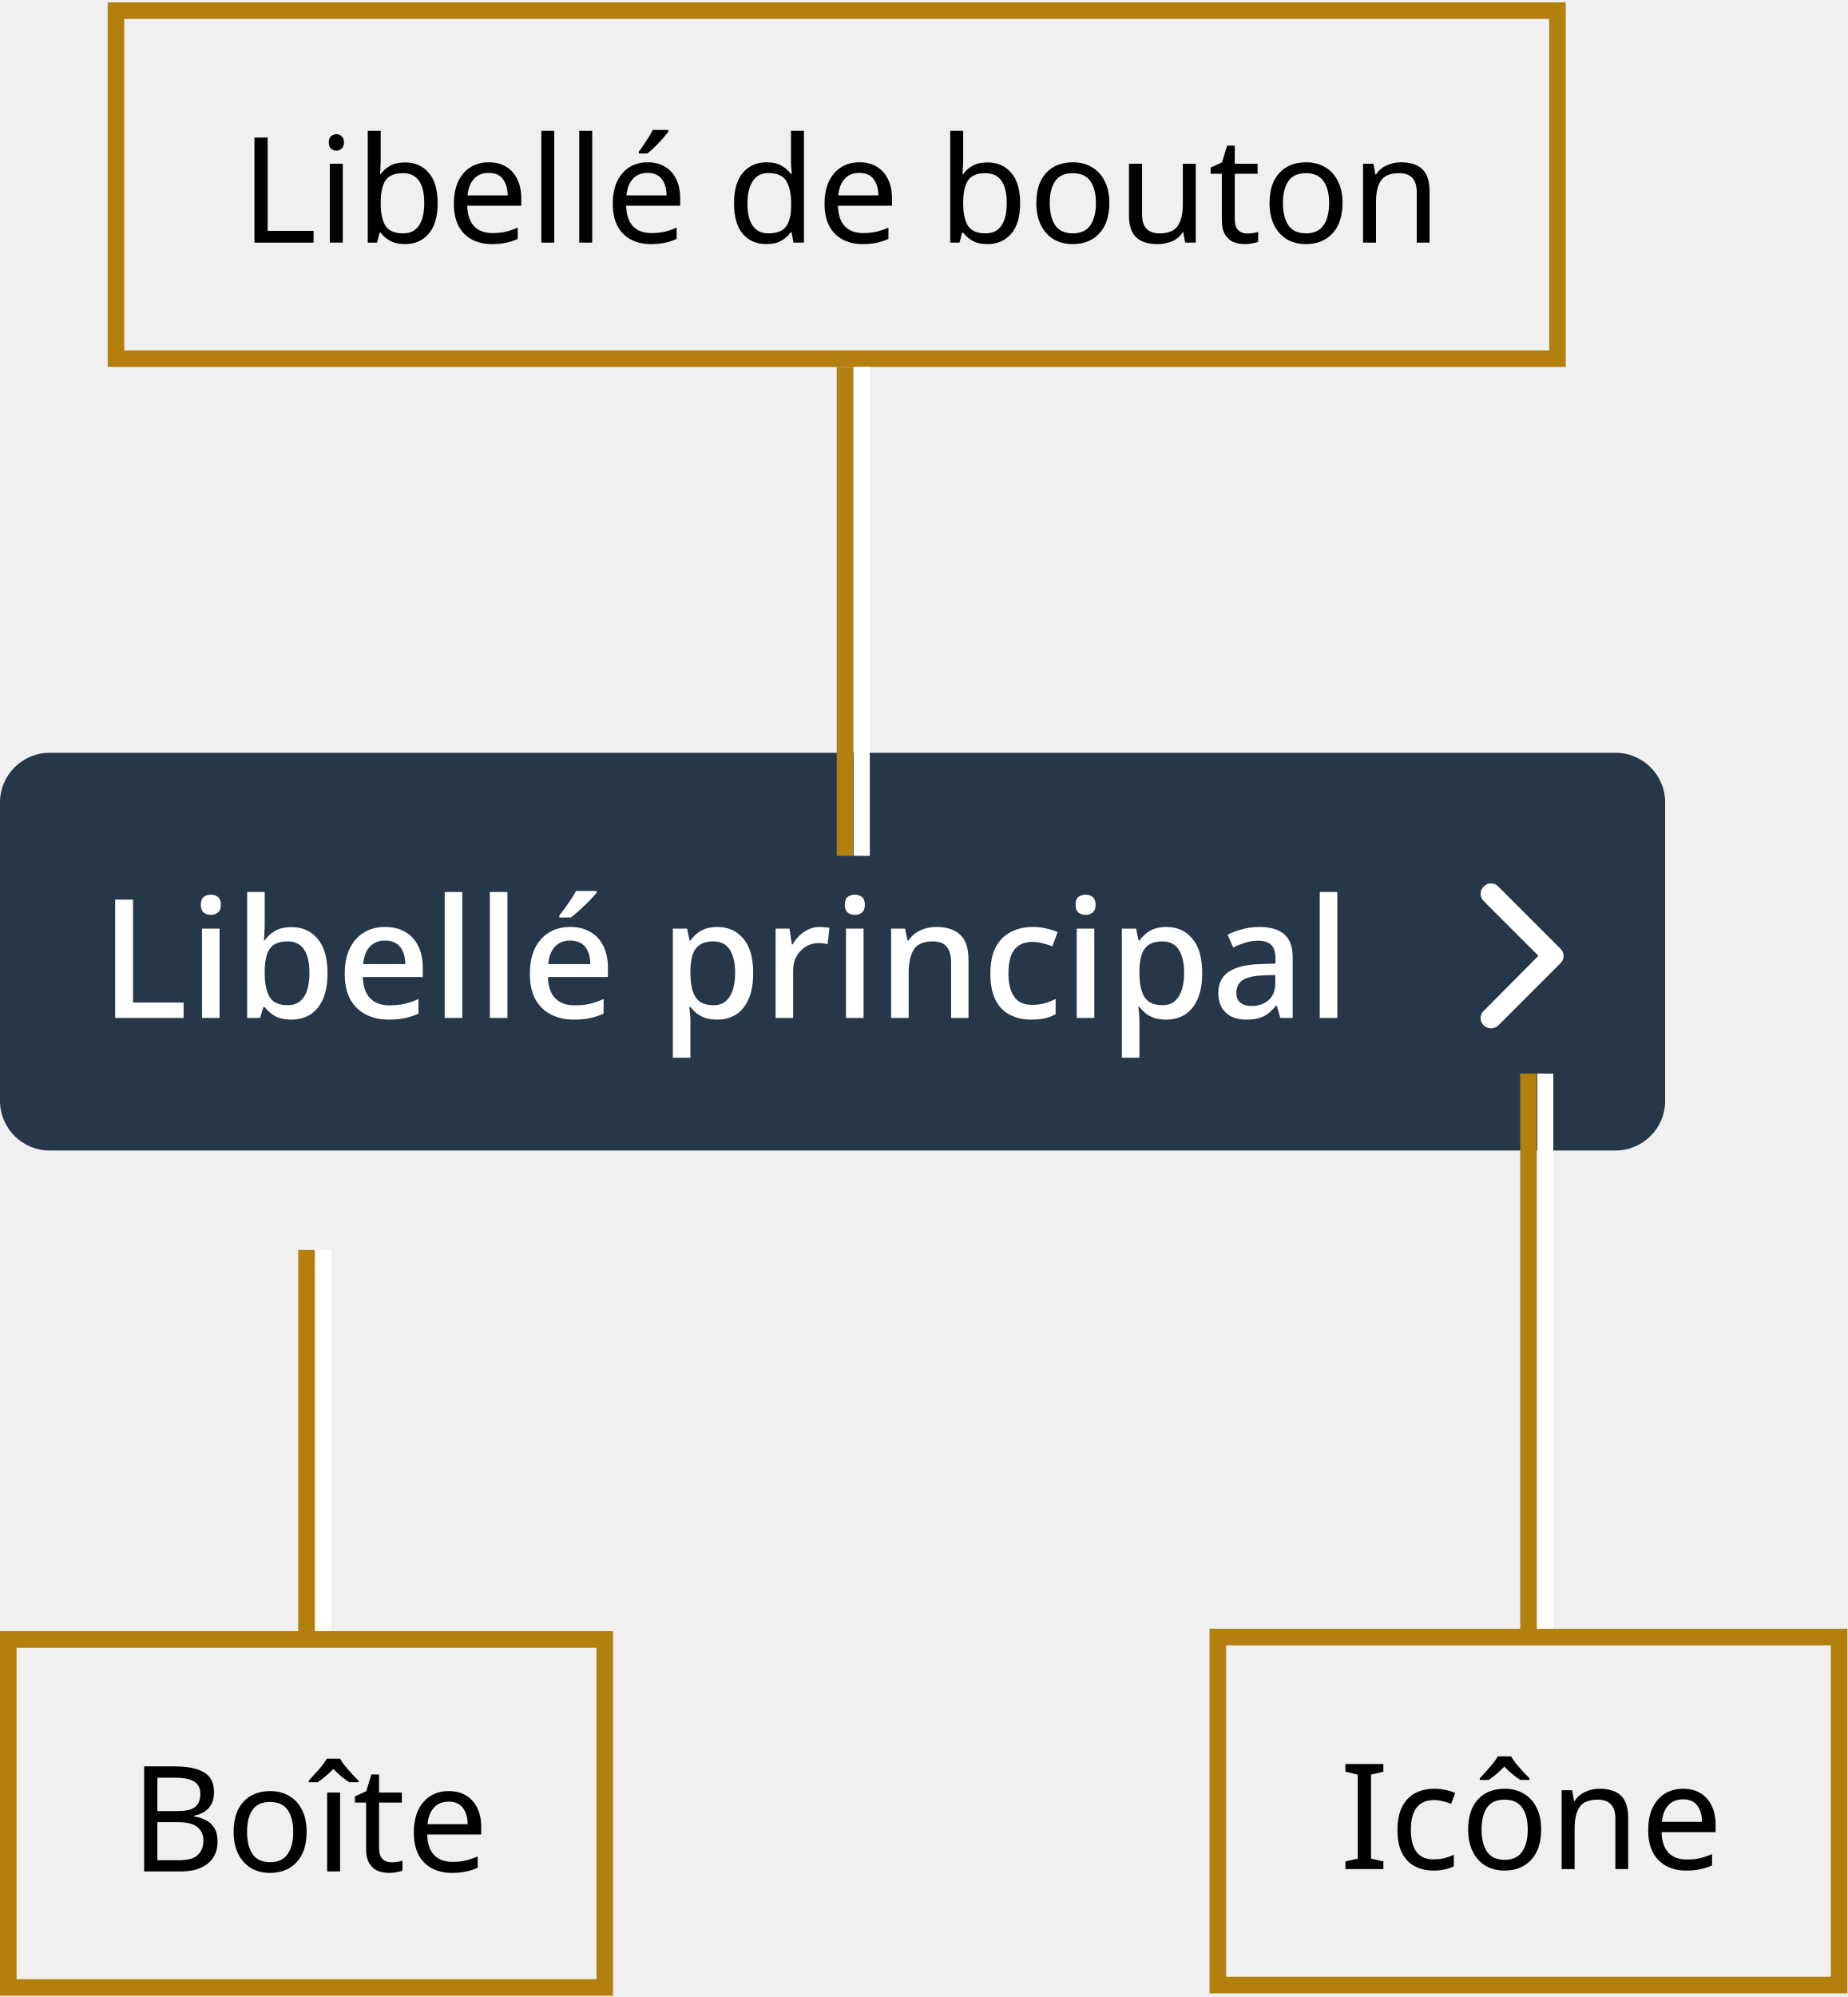
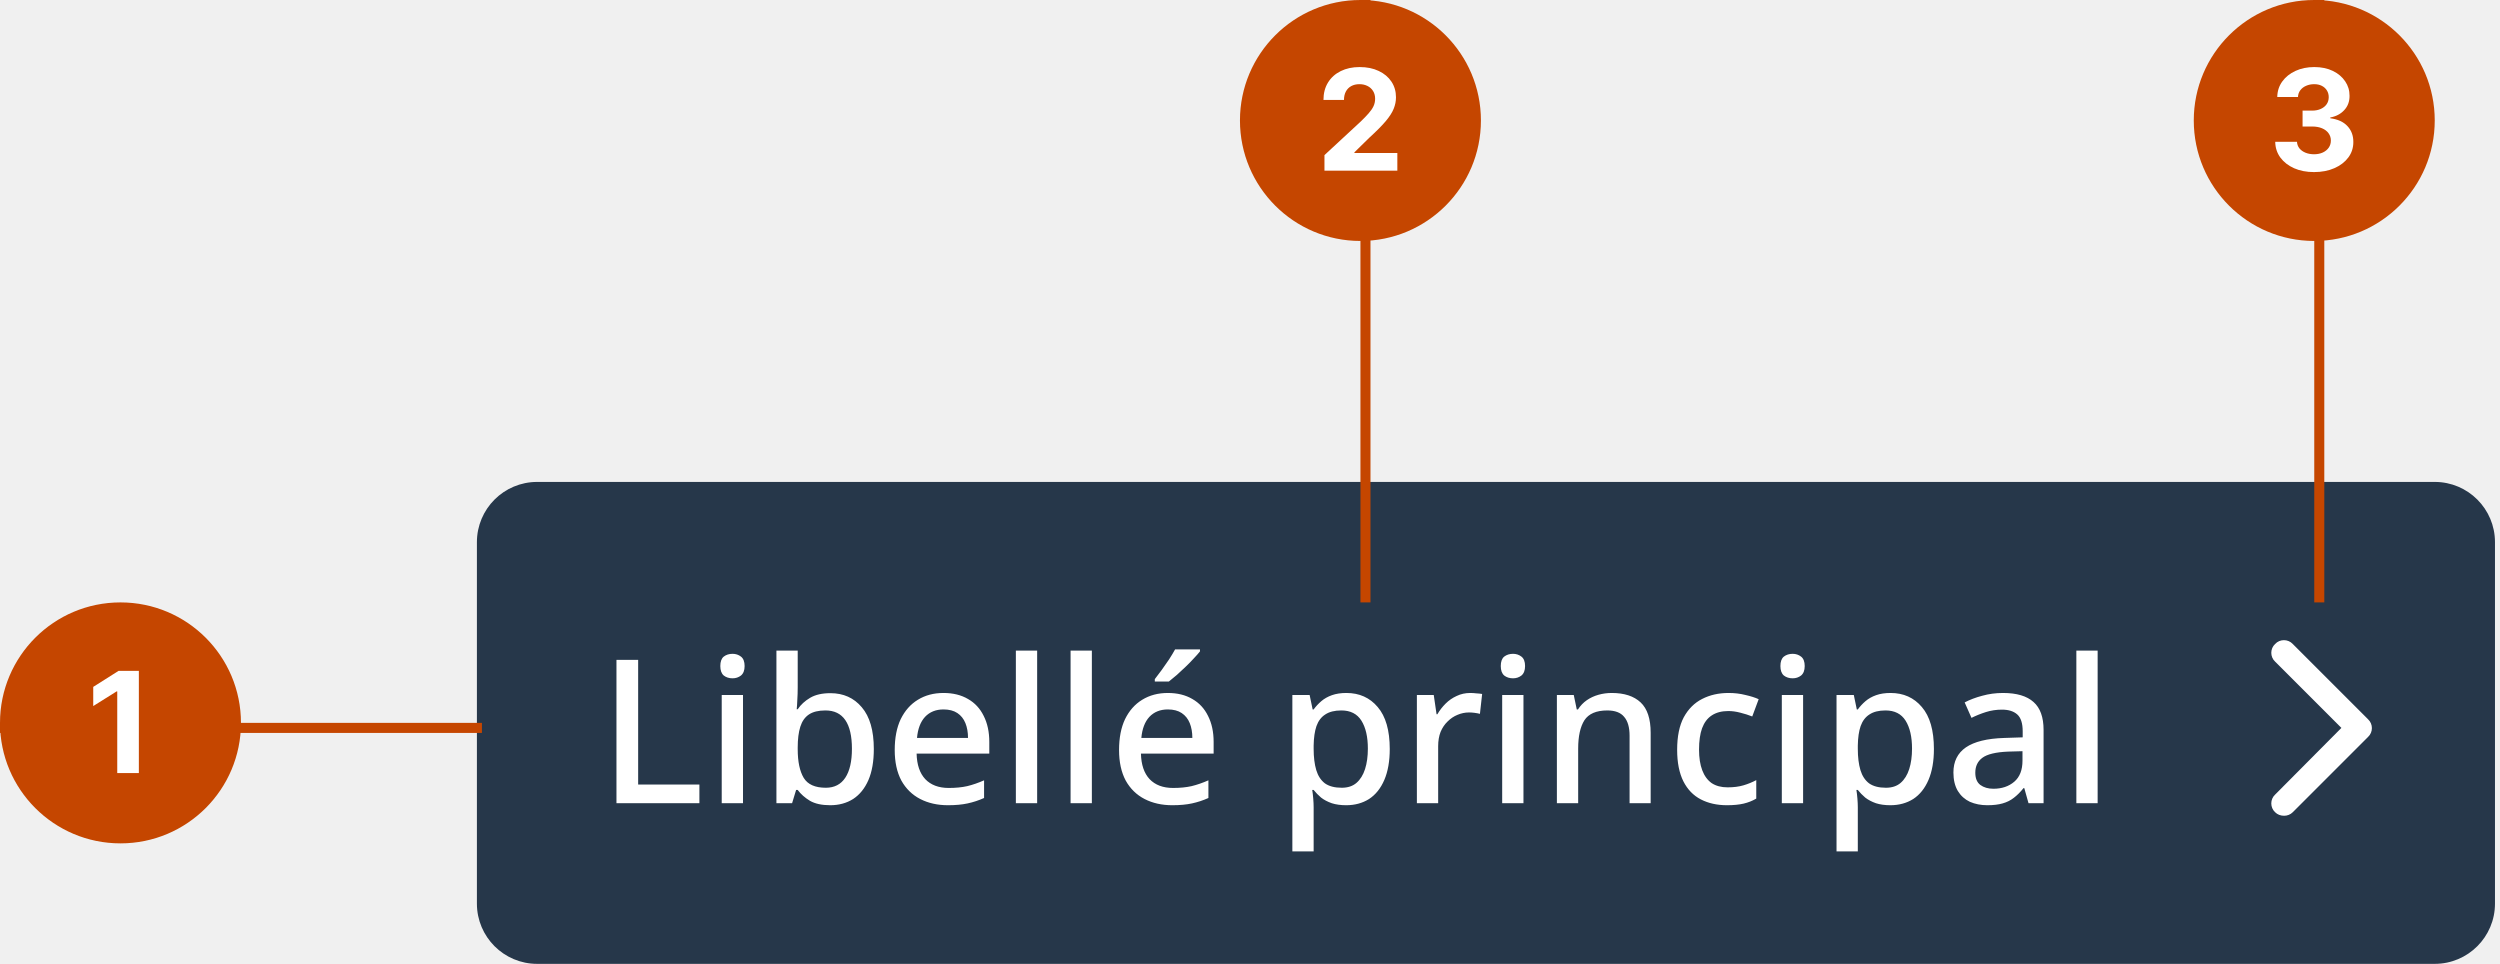
- <svg xmlns="http://www.w3.org/2000/svg" width="223" height="241" viewBox="0 0 223 241" fill="none">
-   <rect y="90.847" width="201" height="48" rx="6" fill="#26374A" />
-   <path d="M13.9 122.847V108.567H16.06V120.987H22.16V122.847H13.9ZM26.503 112.067V122.847H24.383V112.067H26.503ZM25.463 107.967C25.783 107.967 26.063 108.06 26.303 108.247C26.543 108.433 26.663 108.747 26.663 109.187C26.663 109.613 26.543 109.927 26.303 110.127C26.063 110.313 25.783 110.407 25.463 110.407C25.116 110.407 24.823 110.313 24.583 110.127C24.356 109.927 24.243 109.613 24.243 109.187C24.243 108.747 24.356 108.433 24.583 108.247C24.823 108.06 25.116 107.967 25.463 107.967ZM31.952 111.307C31.952 111.747 31.939 112.167 31.912 112.567C31.898 112.953 31.878 113.26 31.852 113.487H31.952C32.258 113.033 32.672 112.653 33.192 112.347C33.712 112.04 34.385 111.887 35.212 111.887C36.505 111.887 37.545 112.353 38.332 113.287C39.132 114.22 39.532 115.607 39.532 117.447C39.532 118.687 39.352 119.72 38.992 120.547C38.632 121.373 38.125 122 37.472 122.427C36.819 122.84 36.059 123.047 35.192 123.047C34.352 123.047 33.678 122.9 33.172 122.607C32.665 122.3 32.258 121.94 31.952 121.527H31.792L31.392 122.847H29.832V107.647H31.952V111.307ZM34.712 113.607C34.019 113.607 33.472 113.74 33.072 114.007C32.672 114.273 32.385 114.68 32.212 115.227C32.038 115.773 31.952 116.467 31.952 117.307V117.467C31.952 118.707 32.152 119.66 32.552 120.327C32.952 120.98 33.685 121.307 34.752 121.307C35.605 121.307 36.252 120.973 36.692 120.307C37.132 119.64 37.352 118.68 37.352 117.427C37.352 116.16 37.132 115.207 36.692 114.567C36.252 113.927 35.592 113.607 34.712 113.607ZM46.474 111.867C47.421 111.867 48.234 112.067 48.914 112.467C49.594 112.853 50.114 113.413 50.474 114.147C50.848 114.88 51.034 115.747 51.034 116.747V117.907H43.794C43.821 119.013 44.108 119.86 44.654 120.447C45.214 121.033 45.994 121.327 46.994 121.327C47.688 121.327 48.301 121.267 48.834 121.147C49.381 121.013 49.941 120.82 50.514 120.567V122.327C49.981 122.567 49.434 122.747 48.874 122.867C48.328 122.987 47.674 123.047 46.914 123.047C45.874 123.047 44.954 122.84 44.154 122.427C43.354 122.013 42.728 121.4 42.274 120.587C41.834 119.76 41.614 118.747 41.614 117.547C41.614 116.333 41.814 115.307 42.214 114.467C42.628 113.627 43.194 112.987 43.914 112.547C44.648 112.093 45.501 111.867 46.474 111.867ZM46.474 113.507C45.714 113.507 45.101 113.753 44.634 114.247C44.181 114.74 43.914 115.44 43.834 116.347H48.914C48.914 115.787 48.828 115.293 48.654 114.867C48.481 114.44 48.214 114.107 47.854 113.867C47.494 113.627 47.034 113.507 46.474 113.507ZM55.8 122.847H53.679V107.647H55.8V122.847ZM61.249 122.847H59.129V107.647H61.249V122.847ZM68.818 111.867C69.765 111.867 70.578 112.067 71.258 112.467C71.938 112.853 72.458 113.413 72.818 114.147C73.191 114.88 73.378 115.747 73.378 116.747V117.907H66.138C66.165 119.013 66.451 119.86 66.998 120.447C67.558 121.033 68.338 121.327 69.338 121.327C70.031 121.327 70.645 121.267 71.178 121.147C71.725 121.013 72.285 120.82 72.858 120.567V122.327C72.325 122.567 71.778 122.747 71.218 122.867C70.671 122.987 70.018 123.047 69.258 123.047C68.218 123.047 67.298 122.84 66.498 122.427C65.698 122.013 65.071 121.4 64.618 120.587C64.178 119.76 63.958 118.747 63.958 117.547C63.958 116.333 64.158 115.307 64.558 114.467C64.971 113.627 65.538 112.987 66.258 112.547C66.991 112.093 67.845 111.867 68.818 111.867ZM68.818 113.507C68.058 113.507 67.445 113.753 66.978 114.247C66.525 114.74 66.258 115.44 66.178 116.347H71.258C71.258 115.787 71.171 115.293 70.998 114.867C70.825 114.44 70.558 114.107 70.198 113.867C69.838 113.627 69.378 113.507 68.818 113.507ZM72.018 107.727C71.871 107.913 71.671 108.14 71.418 108.407C71.178 108.673 70.905 108.953 70.598 109.247C70.305 109.527 70.011 109.8 69.718 110.067C69.425 110.32 69.158 110.54 68.918 110.727H67.518V110.487C67.718 110.233 67.945 109.933 68.198 109.587C68.451 109.24 68.698 108.887 68.938 108.527C69.178 108.153 69.378 107.82 69.538 107.527H72.018V107.727ZM86.599 111.867C87.892 111.867 88.932 112.333 89.719 113.267C90.519 114.2 90.919 115.593 90.919 117.447C90.919 118.66 90.739 119.687 90.379 120.527C90.019 121.367 89.512 122 88.859 122.427C88.205 122.84 87.445 123.047 86.579 123.047C86.032 123.047 85.552 122.98 85.139 122.847C84.725 122.7 84.372 122.513 84.079 122.287C83.799 122.047 83.552 121.793 83.339 121.527H83.199C83.239 121.767 83.272 122.053 83.299 122.387C83.325 122.707 83.339 122.993 83.339 123.247V127.647H81.219V112.067H82.939L83.239 113.507H83.339C83.552 113.213 83.805 112.94 84.099 112.687C84.392 112.433 84.745 112.233 85.159 112.087C85.572 111.94 86.052 111.867 86.599 111.867ZM86.099 113.607C85.432 113.607 84.899 113.74 84.499 114.007C84.099 114.26 83.805 114.647 83.619 115.167C83.445 115.673 83.352 116.32 83.339 117.107V117.427C83.339 118.253 83.425 118.96 83.599 119.547C83.772 120.12 84.059 120.56 84.459 120.867C84.872 121.16 85.432 121.307 86.139 121.307C86.739 121.307 87.225 121.147 87.599 120.827C87.985 120.493 88.272 120.033 88.459 119.447C88.645 118.86 88.739 118.18 88.739 117.407C88.739 116.233 88.525 115.307 88.099 114.627C87.672 113.947 87.005 113.607 86.099 113.607ZM98.941 111.867C99.128 111.867 99.334 111.88 99.561 111.907C99.788 111.92 99.974 111.94 100.121 111.967L99.901 113.947C99.754 113.907 99.581 113.873 99.381 113.847C99.181 113.82 98.994 113.807 98.821 113.807C98.421 113.807 98.034 113.887 97.661 114.047C97.301 114.193 96.974 114.413 96.681 114.707C96.388 114.987 96.154 115.333 95.981 115.747C95.821 116.16 95.741 116.633 95.741 117.167V122.847H93.621V112.067H95.301L95.581 113.987H95.661C95.888 113.6 96.161 113.247 96.481 112.927C96.801 112.607 97.168 112.353 97.581 112.167C97.994 111.967 98.448 111.867 98.941 111.867ZM104.237 112.067V122.847H102.117V112.067H104.237ZM103.197 107.967C103.517 107.967 103.797 108.06 104.037 108.247C104.277 108.433 104.397 108.747 104.397 109.187C104.397 109.613 104.277 109.927 104.037 110.127C103.797 110.313 103.517 110.407 103.197 110.407C102.85 110.407 102.557 110.313 102.317 110.127C102.09 109.927 101.977 109.613 101.977 109.187C101.977 108.747 102.09 108.433 102.317 108.247C102.557 108.06 102.85 107.967 103.197 107.967ZM113.026 111.867C114.28 111.867 115.24 112.18 115.906 112.807C116.573 113.433 116.906 114.44 116.906 115.827V122.847H114.806V116.127C114.806 115.287 114.626 114.66 114.266 114.247C113.92 113.82 113.36 113.607 112.586 113.607C111.493 113.607 110.733 113.933 110.306 114.587C109.893 115.24 109.686 116.18 109.686 117.407V122.847H107.566V112.067H109.246L109.546 113.507H109.666C109.906 113.133 110.2 112.827 110.546 112.587C110.893 112.347 111.28 112.167 111.706 112.047C112.133 111.927 112.573 111.867 113.026 111.867ZM124.504 123.047C123.517 123.047 122.651 122.853 121.904 122.467C121.157 122.08 120.577 121.48 120.164 120.667C119.751 119.84 119.544 118.793 119.544 117.527C119.544 116.193 119.764 115.113 120.204 114.287C120.657 113.46 121.264 112.853 122.024 112.467C122.797 112.067 123.677 111.867 124.664 111.867C125.264 111.867 125.824 111.933 126.344 112.067C126.877 112.187 127.317 112.327 127.664 112.487L127.024 114.207C126.651 114.06 126.251 113.933 125.824 113.827C125.411 113.72 125.017 113.667 124.644 113.667C123.977 113.667 123.424 113.813 122.984 114.107C122.557 114.387 122.237 114.813 122.024 115.387C121.824 115.947 121.724 116.653 121.724 117.507C121.724 118.32 121.831 119.007 122.044 119.567C122.257 120.127 122.571 120.553 122.984 120.847C123.411 121.127 123.937 121.267 124.564 121.267C125.164 121.267 125.691 121.2 126.144 121.067C126.597 120.933 127.024 120.76 127.424 120.547V122.387C127.037 122.613 126.617 122.78 126.164 122.887C125.711 122.993 125.157 123.047 124.504 123.047ZM132.089 112.067V122.847H129.969V112.067H132.089ZM131.049 107.967C131.369 107.967 131.649 108.06 131.889 108.247C132.129 108.433 132.249 108.747 132.249 109.187C132.249 109.613 132.129 109.927 131.889 110.127C131.649 110.313 131.369 110.407 131.049 110.407C130.702 110.407 130.409 110.313 130.169 110.127C129.942 109.927 129.829 109.613 129.829 109.187C129.829 108.747 129.942 108.433 130.169 108.247C130.409 108.06 130.702 107.967 131.049 107.967ZM140.798 111.867C142.091 111.867 143.131 112.333 143.918 113.267C144.718 114.2 145.118 115.593 145.118 117.447C145.118 118.66 144.938 119.687 144.578 120.527C144.218 121.367 143.711 122 143.058 122.427C142.404 122.84 141.644 123.047 140.778 123.047C140.231 123.047 139.751 122.98 139.338 122.847C138.924 122.7 138.571 122.513 138.278 122.287C137.998 122.047 137.751 121.793 137.538 121.527H137.398C137.438 121.767 137.471 122.053 137.498 122.387C137.524 122.707 137.538 122.993 137.538 123.247V127.647H135.418V112.067H137.138L137.438 113.507H137.538C137.751 113.213 138.004 112.94 138.298 112.687C138.591 112.433 138.944 112.233 139.358 112.087C139.771 111.94 140.251 111.867 140.798 111.867ZM140.298 113.607C139.631 113.607 139.098 113.74 138.698 114.007C138.298 114.26 138.004 114.647 137.818 115.167C137.644 115.673 137.551 116.32 137.538 117.107V117.427C137.538 118.253 137.624 118.96 137.798 119.547C137.971 120.12 138.258 120.56 138.658 120.867C139.071 121.16 139.631 121.307 140.338 121.307C140.938 121.307 141.424 121.147 141.798 120.827C142.184 120.493 142.471 120.033 142.658 119.447C142.844 118.86 142.938 118.18 142.938 117.407C142.938 116.233 142.724 115.307 142.298 114.627C141.871 113.947 141.204 113.607 140.298 113.607ZM152 111.867C153.36 111.867 154.373 112.167 155.04 112.767C155.707 113.353 156.04 114.28 156.04 115.547V122.847H154.54L154.12 121.347H154.04C153.733 121.733 153.413 122.053 153.08 122.307C152.76 122.56 152.387 122.747 151.96 122.867C151.547 122.987 151.04 123.047 150.44 123.047C149.8 123.047 149.22 122.933 148.7 122.707C148.193 122.467 147.793 122.107 147.5 121.627C147.207 121.133 147.06 120.52 147.06 119.787C147.06 118.693 147.473 117.86 148.3 117.287C149.14 116.713 150.413 116.4 152.12 116.347L153.96 116.287V115.687C153.96 114.887 153.78 114.327 153.42 114.007C153.06 113.687 152.553 113.527 151.9 113.527C151.34 113.527 150.807 113.607 150.3 113.767C149.793 113.927 149.313 114.12 148.86 114.347L148.18 112.807C148.687 112.54 149.267 112.32 149.92 112.147C150.587 111.96 151.28 111.867 152 111.867ZM152.5 117.707C151.273 117.76 150.42 117.967 149.94 118.327C149.473 118.673 149.24 119.167 149.24 119.807C149.24 120.367 149.407 120.773 149.74 121.027C150.087 121.28 150.52 121.407 151.04 121.407C151.88 121.407 152.573 121.173 153.12 120.707C153.667 120.24 153.94 119.54 153.94 118.607V117.667L152.5 117.707ZM161.425 122.847H159.305V107.647H161.425V122.847Z" fill="white" />
-   <path d="M180 124.097C179.648 124.097 179.336 123.979 179.102 123.745C178.594 123.276 178.594 122.456 179.102 121.987L185.703 115.347L179.102 108.745C178.594 108.276 178.594 107.456 179.102 106.987C179.57 106.479 180.391 106.479 180.859 106.987L188.359 114.487C188.867 114.956 188.867 115.776 188.359 116.245L180.859 123.745C180.625 123.979 180.312 124.097 180 124.097Z" fill="white" />
-   <path d="M30.712 29.282V16.602H32.31V27.861H37.851V29.282H30.712ZM40.611 16.193C40.848 16.193 41.055 16.276 41.233 16.442C41.422 16.596 41.517 16.844 41.517 17.188C41.517 17.519 41.422 17.768 41.233 17.934C41.055 18.099 40.848 18.182 40.611 18.182C40.351 18.182 40.132 18.099 39.954 17.934C39.777 17.768 39.688 17.519 39.688 17.188C39.688 16.844 39.777 16.596 39.954 16.442C40.132 16.276 40.351 16.193 40.611 16.193ZM41.375 19.763V29.282H39.812V19.763H41.375ZM45.954 19.07C45.954 19.473 45.942 19.852 45.918 20.207C45.906 20.55 45.889 20.823 45.865 21.024H45.954C46.226 20.621 46.599 20.284 47.073 20.012C47.546 19.739 48.156 19.603 48.902 19.603C50.086 19.603 51.033 20.017 51.743 20.846C52.466 21.663 52.827 22.889 52.827 24.523C52.827 26.157 52.466 27.388 51.743 28.217C51.021 29.045 50.074 29.46 48.902 29.46C48.156 29.46 47.546 29.324 47.073 29.051C46.599 28.779 46.226 28.453 45.954 28.075H45.829L45.51 29.282H44.391V15.785H45.954V19.07ZM48.636 20.899C47.629 20.899 46.931 21.19 46.54 21.77C46.149 22.35 45.954 23.25 45.954 24.469V24.54C45.954 25.712 46.143 26.612 46.522 27.24C46.913 27.855 47.629 28.163 48.671 28.163C49.523 28.163 50.157 27.85 50.571 27.222C50.998 26.595 51.211 25.689 51.211 24.505C51.211 22.101 50.352 20.899 48.636 20.899ZM58.994 19.585C59.811 19.585 60.509 19.763 61.089 20.118C61.681 20.473 62.131 20.977 62.439 21.628C62.759 22.267 62.919 23.019 62.919 23.883V24.825H56.401C56.425 25.902 56.697 26.725 57.218 27.293C57.751 27.85 58.49 28.128 59.438 28.128C60.042 28.128 60.574 28.075 61.036 27.968C61.51 27.85 61.995 27.684 62.492 27.471V28.838C62.007 29.051 61.528 29.205 61.054 29.3C60.58 29.407 60.018 29.46 59.367 29.46C58.467 29.46 57.668 29.276 56.969 28.909C56.282 28.542 55.744 27.998 55.353 27.275C54.974 26.541 54.785 25.647 54.785 24.594C54.785 23.552 54.956 22.658 55.3 21.912C55.655 21.166 56.146 20.592 56.774 20.189C57.413 19.787 58.153 19.585 58.994 19.585ZM58.976 20.864C58.23 20.864 57.638 21.107 57.2 21.592C56.774 22.066 56.519 22.729 56.436 23.581H61.285C61.273 22.776 61.084 22.125 60.717 21.628C60.349 21.119 59.769 20.864 58.976 20.864ZM66.905 29.282H65.342V15.785H66.905V29.282ZM71.484 29.282H69.921V15.785H71.484V29.282ZM78.176 19.585C78.993 19.585 79.691 19.763 80.272 20.118C80.864 20.473 81.314 20.977 81.621 21.628C81.941 22.267 82.101 23.019 82.101 23.883V24.825H75.583C75.607 25.902 75.879 26.725 76.4 27.293C76.933 27.85 77.673 28.128 78.62 28.128C79.224 28.128 79.757 28.075 80.218 27.968C80.692 27.85 81.177 27.684 81.675 27.471V28.838C81.189 29.051 80.71 29.205 80.236 29.3C79.763 29.407 79.2 29.46 78.549 29.46C77.649 29.46 76.85 29.276 76.151 28.909C75.465 28.542 74.926 27.998 74.535 27.275C74.156 26.541 73.967 25.647 73.967 24.594C73.967 23.552 74.138 22.658 74.482 21.912C74.837 21.166 75.328 20.592 75.956 20.189C76.595 19.787 77.335 19.585 78.176 19.585ZM78.158 20.864C77.412 20.864 76.82 21.107 76.382 21.592C75.956 22.066 75.701 22.729 75.618 23.581H80.467C80.455 22.776 80.266 22.125 79.899 21.628C79.532 21.119 78.951 20.864 78.158 20.864ZM80.68 15.856C80.538 16.069 80.319 16.347 80.023 16.69C79.727 17.022 79.407 17.359 79.064 17.703C78.732 18.034 78.425 18.306 78.14 18.52H77.11V18.306C77.288 18.082 77.477 17.815 77.679 17.507C77.892 17.2 78.099 16.886 78.3 16.566C78.501 16.235 78.667 15.938 78.797 15.678H80.68V15.856ZM92.512 29.46C91.328 29.46 90.381 29.051 89.671 28.234C88.96 27.406 88.605 26.174 88.605 24.54C88.605 22.906 88.96 21.675 89.671 20.846C90.393 20.006 91.346 19.585 92.53 19.585C93.264 19.585 93.862 19.721 94.324 19.994C94.797 20.266 95.182 20.598 95.478 20.988H95.585C95.573 20.834 95.549 20.609 95.514 20.313C95.49 20.006 95.478 19.763 95.478 19.585V15.785H97.041V29.282H95.78L95.549 28.003H95.478C95.194 28.406 94.815 28.749 94.341 29.034C93.868 29.318 93.258 29.46 92.512 29.46ZM92.761 28.163C93.767 28.163 94.472 27.891 94.874 27.346C95.289 26.79 95.496 25.955 95.496 24.842V24.558C95.496 23.374 95.3 22.468 94.91 21.841C94.519 21.201 93.797 20.882 92.743 20.882C91.902 20.882 91.269 21.219 90.843 21.894C90.428 22.557 90.221 23.451 90.221 24.576C90.221 25.712 90.428 26.595 90.843 27.222C91.269 27.85 91.908 28.163 92.761 28.163ZM103.741 19.585C104.558 19.585 105.256 19.763 105.836 20.118C106.428 20.473 106.878 20.977 107.186 21.628C107.506 22.267 107.666 23.019 107.666 23.883V24.825H101.148C101.171 25.902 101.444 26.725 101.965 27.293C102.497 27.85 103.237 28.128 104.185 28.128C104.788 28.128 105.321 28.075 105.783 27.968C106.257 27.85 106.742 27.684 107.239 27.471V28.838C106.754 29.051 106.274 29.205 105.801 29.3C105.327 29.407 104.765 29.46 104.114 29.46C103.214 29.46 102.415 29.276 101.716 28.909C101.029 28.542 100.491 27.998 100.1 27.275C99.721 26.541 99.531 25.647 99.531 24.594C99.531 23.552 99.703 22.658 100.047 21.912C100.402 21.166 100.893 20.592 101.521 20.189C102.16 19.787 102.9 19.585 103.741 19.585ZM103.723 20.864C102.977 20.864 102.385 21.107 101.947 21.592C101.521 22.066 101.266 22.729 101.183 23.581H106.032C106.02 22.776 105.83 22.125 105.463 21.628C105.096 21.119 104.516 20.864 103.723 20.864ZM116.265 19.07C116.265 19.473 116.253 19.852 116.23 20.207C116.218 20.55 116.2 20.823 116.176 21.024H116.265C116.538 20.621 116.911 20.284 117.384 20.012C117.858 19.739 118.468 19.603 119.213 19.603C120.397 19.603 121.345 20.017 122.055 20.846C122.777 21.663 123.138 22.889 123.138 24.523C123.138 26.157 122.777 27.388 122.055 28.217C121.333 29.045 120.386 29.46 119.213 29.46C118.468 29.46 117.858 29.324 117.384 29.051C116.911 28.779 116.538 28.453 116.265 28.075H116.141L115.821 29.282H114.702V15.785H116.265V19.07ZM118.947 20.899C117.941 20.899 117.242 21.19 116.851 21.77C116.461 22.35 116.265 23.25 116.265 24.469V24.54C116.265 25.712 116.455 26.612 116.834 27.24C117.224 27.855 117.941 28.163 118.983 28.163C119.835 28.163 120.468 27.85 120.883 27.222C121.309 26.595 121.522 25.689 121.522 24.505C121.522 22.101 120.664 20.899 118.947 20.899ZM133.905 24.505C133.905 26.079 133.503 27.299 132.697 28.163C131.904 29.028 130.827 29.46 129.465 29.46C128.624 29.46 127.873 29.27 127.21 28.892C126.558 28.501 126.043 27.938 125.664 27.204C125.286 26.458 125.096 25.558 125.096 24.505C125.096 22.93 125.493 21.716 126.286 20.864C127.079 20.012 128.157 19.585 129.518 19.585C130.383 19.585 131.14 19.781 131.792 20.171C132.455 20.55 132.97 21.107 133.337 21.841C133.716 22.563 133.905 23.451 133.905 24.505ZM126.712 24.505C126.712 25.63 126.931 26.523 127.369 27.186C127.819 27.838 128.53 28.163 129.501 28.163C130.46 28.163 131.164 27.838 131.614 27.186C132.064 26.523 132.289 25.63 132.289 24.505C132.289 23.38 132.064 22.498 131.614 21.858C131.164 21.219 130.454 20.899 129.483 20.899C128.512 20.899 127.808 21.219 127.369 21.858C126.931 22.498 126.712 23.38 126.712 24.505ZM144.339 19.763V29.282H143.06L142.829 28.021H142.758C142.45 28.518 142.024 28.886 141.479 29.122C140.935 29.347 140.354 29.46 139.739 29.46C138.59 29.46 137.726 29.188 137.146 28.643C136.566 28.086 136.276 27.204 136.276 25.997V19.763H137.856V25.89C137.856 27.406 138.561 28.163 139.97 28.163C141.023 28.163 141.752 27.867 142.154 27.275C142.569 26.683 142.776 25.831 142.776 24.718V19.763H144.339ZM150.54 28.181C150.777 28.181 151.019 28.163 151.268 28.128C151.517 28.081 151.718 28.033 151.872 27.986V29.176C151.706 29.259 151.469 29.324 151.161 29.371C150.853 29.43 150.557 29.46 150.273 29.46C149.776 29.46 149.314 29.377 148.888 29.211C148.474 29.034 148.136 28.732 147.876 28.305C147.615 27.879 147.485 27.281 147.485 26.512V20.971H146.135V20.225L147.503 19.603L148.124 17.578H149.048V19.763H151.801V20.971H149.048V26.476C149.048 27.056 149.184 27.488 149.456 27.773C149.741 28.045 150.102 28.181 150.54 28.181ZM162.054 24.505C162.054 26.079 161.651 27.299 160.846 28.163C160.053 29.028 158.976 29.46 157.614 29.46C156.773 29.46 156.022 29.27 155.359 28.892C154.707 28.501 154.192 27.938 153.813 27.204C153.435 26.458 153.245 25.558 153.245 24.505C153.245 22.93 153.642 21.716 154.435 20.864C155.228 20.012 156.306 19.585 157.667 19.585C158.532 19.585 159.289 19.781 159.941 20.171C160.604 20.55 161.119 21.107 161.486 21.841C161.865 22.563 162.054 23.451 162.054 24.505ZM154.861 24.505C154.861 25.63 155.08 26.523 155.518 27.186C155.968 27.838 156.679 28.163 157.65 28.163C158.609 28.163 159.313 27.838 159.763 27.186C160.213 26.523 160.438 25.63 160.438 24.505C160.438 23.38 160.213 22.498 159.763 21.858C159.313 21.219 158.603 20.899 157.632 20.899C156.661 20.899 155.956 21.219 155.518 21.858C155.08 22.498 154.861 23.38 154.861 24.505ZM169.113 19.585C170.25 19.585 171.108 19.863 171.688 20.42C172.268 20.965 172.559 21.853 172.559 23.084V29.282H171.013V23.191C171.013 21.663 170.303 20.899 168.882 20.899C167.828 20.899 167.1 21.195 166.698 21.788C166.295 22.38 166.094 23.232 166.094 24.345V29.282H164.531V19.763H165.792L166.023 21.059H166.112C166.419 20.562 166.846 20.195 167.39 19.958C167.935 19.71 168.509 19.585 169.113 19.585Z" fill="black" />
-   <rect x="14" y="1.282" width="174" height="42" stroke="#B3800F" stroke-width="2" />
-   <g filter="url(#filter0_d_9027_42028)">
-     <line x1="102" y1="44.282" x2="102" y2="103.282" stroke="#B3800F" stroke-width="2" />
+ <svg xmlns="http://www.w3.org/2000/svg" width="249" height="96" viewBox="0 0 249 96" fill="none">
+   <rect x="47.5" y="48" width="201" height="48" rx="6" fill="#26374A" />
+   <path d="M61.4 80V65.72H63.56V78.14H69.66V80H61.4ZM74.003 69.22V80H71.883V69.22H74.003ZM72.963 65.12C73.283 65.12 73.563 65.213 73.803 65.4C74.043 65.587 74.163 65.9 74.163 66.34C74.163 66.767 74.043 67.08 73.803 67.28C73.563 67.467 73.283 67.56 72.963 67.56C72.616 67.56 72.323 67.467 72.083 67.28C71.856 67.08 71.743 66.767 71.743 66.34C71.743 65.9 71.856 65.587 72.083 65.4C72.323 65.213 72.616 65.12 72.963 65.12ZM79.452 68.46C79.452 68.9 79.439 69.32 79.412 69.72C79.398 70.107 79.379 70.413 79.352 70.64H79.452C79.758 70.187 80.172 69.807 80.692 69.5C81.212 69.193 81.885 69.04 82.712 69.04C84.005 69.04 85.045 69.507 85.832 70.44C86.632 71.373 87.032 72.76 87.032 74.6C87.032 75.84 86.852 76.873 86.492 77.7C86.132 78.527 85.625 79.153 84.972 79.58C84.319 79.993 83.558 80.2 82.692 80.2C81.852 80.2 81.178 80.053 80.672 79.76C80.165 79.453 79.758 79.093 79.452 78.68H79.292L78.892 80H77.332V64.8H79.452V68.46ZM82.212 70.76C81.519 70.76 80.972 70.893 80.572 71.16C80.172 71.427 79.885 71.833 79.712 72.38C79.538 72.927 79.452 73.62 79.452 74.46V74.62C79.452 75.86 79.652 76.813 80.052 77.48C80.452 78.133 81.185 78.46 82.252 78.46C83.105 78.46 83.752 78.127 84.192 77.46C84.632 76.793 84.852 75.833 84.852 74.58C84.852 73.313 84.632 72.36 84.192 71.72C83.752 71.08 83.092 70.76 82.212 70.76ZM93.974 69.02C94.921 69.02 95.734 69.22 96.414 69.62C97.094 70.007 97.614 70.567 97.974 71.3C98.348 72.033 98.534 72.9 98.534 73.9V75.06H91.294C91.321 76.167 91.608 77.013 92.154 77.6C92.714 78.187 93.494 78.48 94.494 78.48C95.188 78.48 95.801 78.42 96.334 78.3C96.881 78.167 97.441 77.973 98.014 77.72V79.48C97.481 79.72 96.934 79.9 96.374 80.02C95.828 80.14 95.174 80.2 94.414 80.2C93.374 80.2 92.454 79.993 91.654 79.58C90.854 79.167 90.228 78.553 89.774 77.74C89.334 76.913 89.114 75.9 89.114 74.7C89.114 73.487 89.314 72.46 89.714 71.62C90.128 70.78 90.694 70.14 91.414 69.7C92.148 69.247 93.001 69.02 93.974 69.02ZM93.974 70.66C93.214 70.66 92.601 70.907 92.134 71.4C91.681 71.893 91.414 72.593 91.334 73.5H96.414C96.414 72.94 96.328 72.447 96.154 72.02C95.981 71.593 95.714 71.26 95.354 71.02C94.994 70.78 94.534 70.66 93.974 70.66ZM103.3 80H101.18V64.8H103.3V80ZM108.749 80H106.629V64.8H108.749V80ZM116.318 69.02C117.265 69.02 118.078 69.22 118.758 69.62C119.438 70.007 119.958 70.567 120.318 71.3C120.691 72.033 120.878 72.9 120.878 73.9V75.06H113.638C113.665 76.167 113.951 77.013 114.498 77.6C115.058 78.187 115.838 78.48 116.838 78.48C117.531 78.48 118.145 78.42 118.678 78.3C119.225 78.167 119.785 77.973 120.358 77.72V79.48C119.825 79.72 119.278 79.9 118.718 80.02C118.171 80.14 117.518 80.2 116.758 80.2C115.718 80.2 114.798 79.993 113.998 79.58C113.198 79.167 112.571 78.553 112.118 77.74C111.678 76.913 111.458 75.9 111.458 74.7C111.458 73.487 111.658 72.46 112.058 71.62C112.471 70.78 113.038 70.14 113.758 69.7C114.491 69.247 115.345 69.02 116.318 69.02ZM116.318 70.66C115.558 70.66 114.945 70.907 114.478 71.4C114.025 71.893 113.758 72.593 113.678 73.5H118.758C118.758 72.94 118.671 72.447 118.498 72.02C118.325 71.593 118.058 71.26 117.698 71.02C117.338 70.78 116.878 70.66 116.318 70.66ZM119.518 64.88C119.371 65.067 119.171 65.293 118.918 65.56C118.678 65.827 118.405 66.107 118.098 66.4C117.805 66.68 117.511 66.953 117.218 67.22C116.925 67.473 116.658 67.693 116.418 67.88H115.018V67.64C115.218 67.387 115.445 67.087 115.698 66.74C115.951 66.393 116.198 66.04 116.438 65.68C116.678 65.307 116.878 64.973 117.038 64.68H119.518V64.88ZM134.099 69.02C135.392 69.02 136.432 69.487 137.219 70.42C138.019 71.353 138.419 72.747 138.419 74.6C138.419 75.813 138.239 76.84 137.879 77.68C137.519 78.52 137.012 79.153 136.359 79.58C135.705 79.993 134.945 80.2 134.079 80.2C133.532 80.2 133.052 80.133 132.639 80C132.225 79.853 131.872 79.667 131.579 79.44C131.299 79.2 131.052 78.947 130.839 78.68H130.699C130.739 78.92 130.772 79.207 130.799 79.54C130.825 79.86 130.839 80.147 130.839 80.4V84.8H128.719V69.22H130.439L130.739 70.66H130.839C131.052 70.367 131.305 70.093 131.599 69.84C131.892 69.587 132.245 69.387 132.659 69.24C133.072 69.093 133.552 69.02 134.099 69.02ZM133.599 70.76C132.932 70.76 132.399 70.893 131.999 71.16C131.599 71.413 131.305 71.8 131.119 72.32C130.945 72.827 130.852 73.473 130.839 74.26V74.58C130.839 75.407 130.925 76.113 131.099 76.7C131.272 77.273 131.559 77.713 131.959 78.02C132.372 78.313 132.932 78.46 133.639 78.46C134.239 78.46 134.725 78.3 135.099 77.98C135.485 77.647 135.772 77.187 135.959 76.6C136.145 76.013 136.239 75.333 136.239 74.56C136.239 73.387 136.025 72.46 135.599 71.78C135.172 71.1 134.505 70.76 133.599 70.76ZM146.441 69.02C146.628 69.02 146.834 69.033 147.061 69.06C147.288 69.073 147.474 69.093 147.621 69.12L147.401 71.1C147.254 71.06 147.081 71.027 146.881 71C146.681 70.973 146.494 70.96 146.321 70.96C145.921 70.96 145.534 71.04 145.161 71.2C144.801 71.347 144.474 71.567 144.181 71.86C143.888 72.14 143.654 72.487 143.481 72.9C143.321 73.313 143.241 73.787 143.241 74.32V80H141.121V69.22H142.801L143.081 71.14H143.161C143.388 70.753 143.661 70.4 143.981 70.08C144.301 69.76 144.668 69.507 145.081 69.32C145.494 69.12 145.948 69.02 146.441 69.02ZM151.737 69.22V80H149.617V69.22H151.737ZM150.697 65.12C151.017 65.12 151.297 65.213 151.537 65.4C151.777 65.587 151.897 65.9 151.897 66.34C151.897 66.767 151.777 67.08 151.537 67.28C151.297 67.467 151.017 67.56 150.697 67.56C150.35 67.56 150.057 67.467 149.817 67.28C149.59 67.08 149.477 66.767 149.477 66.34C149.477 65.9 149.59 65.587 149.817 65.4C150.057 65.213 150.35 65.12 150.697 65.12ZM160.526 69.02C161.78 69.02 162.74 69.333 163.406 69.96C164.073 70.587 164.406 71.593 164.406 72.98V80H162.306V73.28C162.306 72.44 162.126 71.813 161.766 71.4C161.42 70.973 160.86 70.76 160.086 70.76C158.993 70.76 158.233 71.087 157.806 71.74C157.393 72.393 157.186 73.333 157.186 74.56V80H155.066V69.22H156.746L157.046 70.66H157.166C157.406 70.287 157.7 69.98 158.046 69.74C158.393 69.5 158.78 69.32 159.206 69.2C159.633 69.08 160.073 69.02 160.526 69.02ZM172.004 80.2C171.017 80.2 170.151 80.007 169.404 79.62C168.657 79.233 168.077 78.633 167.664 77.82C167.251 76.993 167.044 75.947 167.044 74.68C167.044 73.347 167.264 72.267 167.704 71.44C168.157 70.613 168.764 70.007 169.524 69.62C170.297 69.22 171.177 69.02 172.164 69.02C172.764 69.02 173.324 69.087 173.844 69.22C174.377 69.34 174.817 69.48 175.164 69.64L174.524 71.36C174.151 71.213 173.751 71.087 173.324 70.98C172.911 70.873 172.517 70.82 172.144 70.82C171.477 70.82 170.924 70.967 170.484 71.26C170.057 71.54 169.737 71.967 169.524 72.54C169.324 73.1 169.224 73.807 169.224 74.66C169.224 75.473 169.331 76.16 169.544 76.72C169.757 77.28 170.071 77.707 170.484 78C170.911 78.28 171.437 78.42 172.064 78.42C172.664 78.42 173.191 78.353 173.644 78.22C174.097 78.087 174.524 77.913 174.924 77.7V79.54C174.537 79.767 174.117 79.933 173.664 80.04C173.211 80.147 172.657 80.2 172.004 80.2ZM179.589 69.22V80H177.469V69.22H179.589ZM178.549 65.12C178.869 65.12 179.149 65.213 179.389 65.4C179.629 65.587 179.749 65.9 179.749 66.34C179.749 66.767 179.629 67.08 179.389 67.28C179.149 67.467 178.869 67.56 178.549 67.56C178.202 67.56 177.909 67.467 177.669 67.28C177.442 67.08 177.329 66.767 177.329 66.34C177.329 65.9 177.442 65.587 177.669 65.4C177.909 65.213 178.202 65.12 178.549 65.12ZM188.298 69.02C189.591 69.02 190.631 69.487 191.418 70.42C192.218 71.353 192.618 72.747 192.618 74.6C192.618 75.813 192.438 76.84 192.078 77.68C191.718 78.52 191.211 79.153 190.558 79.58C189.904 79.993 189.144 80.2 188.278 80.2C187.731 80.2 187.251 80.133 186.838 80C186.424 79.853 186.071 79.667 185.778 79.44C185.498 79.2 185.251 78.947 185.038 78.68H184.898C184.938 78.92 184.971 79.207 184.998 79.54C185.024 79.86 185.038 80.147 185.038 80.4V84.8H182.918V69.22H184.638L184.938 70.66H185.038C185.251 70.367 185.504 70.093 185.798 69.84C186.091 69.587 186.444 69.387 186.858 69.24C187.271 69.093 187.751 69.02 188.298 69.02ZM187.798 70.76C187.131 70.76 186.598 70.893 186.198 71.16C185.798 71.413 185.504 71.8 185.318 72.32C185.144 72.827 185.051 73.473 185.038 74.26V74.58C185.038 75.407 185.124 76.113 185.298 76.7C185.471 77.273 185.758 77.713 186.158 78.02C186.571 78.313 187.131 78.46 187.838 78.46C188.438 78.46 188.924 78.3 189.298 77.98C189.684 77.647 189.971 77.187 190.158 76.6C190.344 76.013 190.438 75.333 190.438 74.56C190.438 73.387 190.224 72.46 189.798 71.78C189.371 71.1 188.704 70.76 187.798 70.76ZM199.5 69.02C200.86 69.02 201.873 69.32 202.54 69.92C203.207 70.507 203.54 71.433 203.54 72.7V80H202.04L201.62 78.5H201.54C201.233 78.887 200.913 79.207 200.58 79.46C200.26 79.713 199.887 79.9 199.46 80.02C199.047 80.14 198.54 80.2 197.94 80.2C197.3 80.2 196.72 80.087 196.2 79.86C195.693 79.62 195.293 79.26 195 78.78C194.707 78.287 194.56 77.673 194.56 76.94C194.56 75.847 194.973 75.013 195.8 74.44C196.64 73.867 197.913 73.553 199.62 73.5L201.46 73.44V72.84C201.46 72.04 201.28 71.48 200.92 71.16C200.56 70.84 200.053 70.68 199.4 70.68C198.84 70.68 198.307 70.76 197.8 70.92C197.293 71.08 196.813 71.273 196.36 71.5L195.68 69.96C196.187 69.693 196.767 69.473 197.42 69.3C198.087 69.113 198.78 69.02 199.5 69.02ZM200 74.86C198.773 74.913 197.92 75.12 197.44 75.48C196.973 75.827 196.74 76.32 196.74 76.96C196.74 77.52 196.907 77.927 197.24 78.18C197.587 78.433 198.02 78.56 198.54 78.56C199.38 78.56 200.073 78.327 200.62 77.86C201.167 77.393 201.44 76.693 201.44 75.76V74.82L200 74.86ZM208.925 80H206.805V64.8H208.925V80Z" fill="white" />
+   <path d="M227.5 81.25C227.148 81.25 226.836 81.133 226.602 80.898C226.094 80.43 226.094 79.609 226.602 79.141L233.203 72.5L226.602 65.898C226.094 65.43 226.094 64.609 226.602 64.141C227.07 63.633 227.891 63.633 228.359 64.141L235.859 71.641C236.367 72.109 236.367 72.93 235.859 73.398L228.359 80.898C228.125 81.133 227.812 81.25 227.5 81.25Z" fill="white" />
+   <g clip-path="url(#clip0_6925_18268)">
+     <rect y="72" width="48" height="1" fill="#C54600" />
+     <g clip-path="url(#clip1_6925_18268)">
+       <rect y="60" width="24" height="24" rx="12" fill="#C54600" />
+       <path d="M13.83 66.818V77H11.678V68.862H11.618L9.286 70.323V68.414L11.807 66.818H13.83Z" fill="white" />
+     </g>
  </g>
-   <g filter="url(#filter1_d_9027_42028)">
-     <path d="M184.5 129.564V196.564" stroke="#B3800F" stroke-width="2" />
+   <g clip-path="url(#clip2_6925_18268)">
+     <rect x="135.5" width="1" height="60" fill="#C54600" />
+     <g clip-path="url(#clip3_6925_18268)">
+       <rect x="123.5" width="24" height="24" rx="12" fill="#C54600" />
+       <path d="M131.916 17V15.449L135.54 12.093C135.849 11.795 136.107 11.526 136.316 11.288C136.528 11.049 136.689 10.815 136.798 10.587C136.908 10.355 136.962 10.104 136.962 9.836C136.962 9.538 136.894 9.281 136.758 9.065C136.623 8.847 136.437 8.679 136.202 8.563C135.966 8.444 135.699 8.384 135.401 8.384C135.09 8.384 134.818 8.447 134.586 8.573C134.354 8.699 134.175 8.88 134.049 9.115C133.923 9.35 133.86 9.63 133.86 9.955H131.817C131.817 9.289 131.967 8.711 132.269 8.22C132.571 7.73 132.993 7.35 133.537 7.082C134.08 6.813 134.707 6.679 135.416 6.679C136.145 6.679 136.78 6.808 137.32 7.067C137.864 7.322 138.286 7.677 138.588 8.131C138.89 8.585 139.04 9.105 139.04 9.692C139.04 10.076 138.964 10.456 138.812 10.83C138.663 11.205 138.396 11.621 138.011 12.078C137.627 12.532 137.085 13.077 136.386 13.714L134.899 15.171V15.24H139.175V17H131.916Z" fill="white" />
+     </g>
  </g>
-   <path d="M166.985 225.564H162.403V224.641L163.894 224.303V214.163L162.403 213.807V212.884H166.985V213.807L165.493 214.163V224.303L166.985 224.641V225.564ZM173.038 225.742C172.198 225.742 171.446 225.57 170.783 225.227C170.132 224.884 169.617 224.351 169.238 223.629C168.871 222.906 168.687 221.983 168.687 220.858C168.687 219.686 168.883 218.733 169.273 217.999C169.664 217.265 170.191 216.726 170.854 216.383C171.529 216.039 172.293 215.867 173.145 215.867C173.63 215.867 174.098 215.921 174.548 216.027C174.998 216.122 175.365 216.24 175.649 216.383L175.17 217.679C174.886 217.572 174.554 217.472 174.175 217.377C173.796 217.282 173.441 217.235 173.11 217.235C171.239 217.235 170.303 218.437 170.303 220.84C170.303 221.989 170.528 222.871 170.978 223.487C171.44 224.09 172.121 224.392 173.021 224.392C173.542 224.392 173.998 224.339 174.388 224.232C174.791 224.126 175.158 223.996 175.489 223.842V225.227C175.17 225.393 174.814 225.517 174.424 225.6C174.045 225.695 173.583 225.742 173.038 225.742ZM186.029 220.787C186.029 222.362 185.627 223.581 184.822 224.446C184.028 225.31 182.951 225.742 181.589 225.742C180.749 225.742 179.997 225.553 179.334 225.174C178.683 224.783 178.168 224.221 177.789 223.487C177.41 222.741 177.22 221.841 177.22 220.787C177.22 219.212 177.617 217.999 178.41 217.146C179.204 216.294 180.281 215.867 181.643 215.867C182.507 215.867 183.265 216.063 183.916 216.454C184.579 216.832 185.094 217.389 185.461 218.123C185.84 218.845 186.029 219.733 186.029 220.787ZM178.837 220.787C178.837 221.912 179.056 222.806 179.494 223.469C179.944 224.12 180.654 224.446 181.625 224.446C182.584 224.446 183.288 224.12 183.738 223.469C184.188 222.806 184.413 221.912 184.413 220.787C184.413 219.662 184.188 218.78 183.738 218.141C183.288 217.501 182.578 217.182 181.607 217.182C180.636 217.182 179.932 217.501 179.494 218.141C179.056 218.78 178.837 219.662 178.837 220.787ZM182.406 211.96C182.548 212.221 182.75 212.517 183.01 212.848C183.282 213.168 183.561 213.488 183.845 213.807C184.141 214.115 184.401 214.382 184.626 214.607V214.802H183.525C183.217 214.612 182.898 214.382 182.566 214.109C182.235 213.825 181.909 213.523 181.589 213.203C181.27 213.523 180.95 213.819 180.63 214.091C180.311 214.364 179.997 214.601 179.689 214.802H178.623V214.607C178.848 214.37 179.097 214.097 179.369 213.79C179.654 213.482 179.926 213.168 180.186 212.848C180.447 212.517 180.654 212.221 180.808 211.96H182.406ZM193.088 215.867C194.225 215.867 195.083 216.146 195.664 216.702C196.244 217.247 196.534 218.135 196.534 219.366V225.564H194.989V219.473C194.989 217.945 194.278 217.182 192.858 217.182C191.804 217.182 191.076 217.478 190.673 218.07C190.27 218.662 190.069 219.514 190.069 220.627V225.564H188.506V216.045H189.767L189.998 217.342H190.087C190.395 216.844 190.821 216.477 191.366 216.24C191.91 215.992 192.485 215.867 193.088 215.867ZM203.161 215.867C203.978 215.867 204.677 216.045 205.257 216.4C205.849 216.755 206.299 217.259 206.607 217.91C206.926 218.549 207.086 219.301 207.086 220.165V221.107H200.568C200.592 222.184 200.864 223.007 201.385 223.575C201.918 224.132 202.658 224.41 203.605 224.41C204.209 224.41 204.742 224.357 205.204 224.25C205.677 224.132 206.163 223.966 206.66 223.753V225.12C206.175 225.334 205.695 225.487 205.221 225.582C204.748 225.689 204.185 225.742 203.534 225.742C202.634 225.742 201.835 225.559 201.137 225.191C200.45 224.824 199.911 224.28 199.52 223.558C199.142 222.823 198.952 221.93 198.952 220.876C198.952 219.834 199.124 218.94 199.467 218.194C199.822 217.448 200.314 216.874 200.941 216.471C201.581 216.069 202.321 215.867 203.161 215.867ZM203.143 217.146C202.398 217.146 201.806 217.389 201.367 217.874C200.941 218.348 200.687 219.011 200.604 219.863H205.452C205.44 219.058 205.251 218.407 204.884 217.91C204.517 217.401 203.937 217.146 203.143 217.146Z" fill="black" />
-   <rect x="147" y="197.564" width="75" height="42" stroke="#B3800F" stroke-width="2" />
-   <g filter="url(#filter2_d_9027_42028)">
-     <path d="M37 150.847V196.847" stroke="#B3800F" stroke-width="2" />
+   <g clip-path="url(#clip4_6925_18268)">
+     <rect x="230.5" width="1" height="60" fill="#C54600" />
+     <g clip-path="url(#clip5_6925_18268)">
+       <rect x="218.5" width="24" height="24" rx="12" fill="#C54600" />
+       <path d="M230.475 17.139C229.732 17.139 229.071 17.012 228.491 16.756C227.914 16.498 227.458 16.143 227.124 15.693C226.792 15.238 226.622 14.715 226.612 14.121H228.779C228.792 14.37 228.874 14.589 229.023 14.778C229.175 14.963 229.377 15.107 229.629 15.21C229.881 15.313 230.165 15.364 230.479 15.364C230.808 15.364 231.098 15.306 231.35 15.19C231.601 15.074 231.799 14.914 231.941 14.708C232.084 14.503 232.155 14.266 232.155 13.997C232.155 13.725 232.079 13.485 231.926 13.276C231.777 13.064 231.562 12.898 231.28 12.779C231.002 12.66 230.67 12.6 230.286 12.6H229.336V11.019H230.286C230.61 11.019 230.897 10.963 231.146 10.85C231.398 10.738 231.593 10.582 231.732 10.383C231.872 10.181 231.941 9.945 231.941 9.677C231.941 9.422 231.88 9.198 231.757 9.006C231.638 8.81 231.469 8.658 231.25 8.548C231.035 8.439 230.783 8.384 230.494 8.384C230.203 8.384 229.936 8.437 229.694 8.543C229.452 8.646 229.258 8.794 229.112 8.986C228.966 9.178 228.889 9.403 228.879 9.662H226.815C226.825 9.075 226.993 8.558 227.318 8.111C227.642 7.663 228.08 7.314 228.63 7.062C229.184 6.807 229.808 6.679 230.504 6.679C231.207 6.679 231.822 6.807 232.349 7.062C232.876 7.317 233.285 7.662 233.577 8.096C233.872 8.527 234.018 9.011 234.014 9.548C234.018 10.118 233.84 10.593 233.482 10.974C233.128 11.356 232.665 11.598 232.095 11.7V11.78C232.844 11.876 233.414 12.136 233.805 12.56C234.2 12.981 234.395 13.508 234.392 14.141C234.395 14.721 234.228 15.237 233.89 15.688C233.555 16.138 233.093 16.493 232.503 16.751C231.913 17.01 231.237 17.139 230.475 17.139Z" fill="white" />
+     </g>
  </g>
-   <path d="M21.021 213.166C22.608 213.166 23.803 213.403 24.609 213.876C25.426 214.338 25.834 215.149 25.834 216.31C25.834 217.055 25.627 217.677 25.212 218.174C24.798 218.66 24.2 218.974 23.419 219.116V219.204C23.951 219.287 24.431 219.441 24.857 219.666C25.295 219.891 25.639 220.211 25.887 220.625C26.136 221.04 26.26 221.578 26.26 222.241C26.26 223.39 25.864 224.278 25.07 224.905C24.289 225.533 23.217 225.847 21.856 225.847H17.398V213.166H21.021ZM21.341 218.565C22.43 218.565 23.176 218.393 23.578 218.05C23.981 217.695 24.182 217.174 24.182 216.487C24.182 215.789 23.934 215.291 23.436 214.995C22.951 214.687 22.17 214.534 21.092 214.534H18.996V218.565H21.341ZM18.996 219.897V224.497H21.554C22.679 224.497 23.46 224.278 23.898 223.84C24.336 223.402 24.555 222.827 24.555 222.117C24.555 221.454 24.324 220.921 23.863 220.519C23.413 220.104 22.602 219.897 21.43 219.897H18.996ZM37.012 221.069C37.012 222.644 36.609 223.863 35.804 224.728C35.011 225.592 33.934 226.024 32.572 226.024C31.731 226.024 30.98 225.835 30.317 225.456C29.665 225.065 29.15 224.503 28.771 223.769C28.392 223.023 28.203 222.123 28.203 221.069C28.203 219.495 28.6 218.281 29.393 217.428C30.186 216.576 31.264 216.15 32.625 216.15C33.49 216.15 34.247 216.345 34.899 216.736C35.562 217.115 36.077 217.671 36.444 218.405C36.823 219.127 37.012 220.015 37.012 221.069ZM29.819 221.069C29.819 222.194 30.038 223.088 30.476 223.751C30.926 224.402 31.637 224.728 32.608 224.728C33.567 224.728 34.271 224.402 34.721 223.751C35.171 223.088 35.396 222.194 35.396 221.069C35.396 219.944 35.171 219.062 34.721 218.423C34.271 217.784 33.561 217.464 32.59 217.464C31.619 217.464 30.914 217.784 30.476 218.423C30.038 219.062 29.819 219.944 29.819 221.069ZM41.052 225.847H39.489V216.327H41.052V225.847ZM41.052 212.243C41.194 212.503 41.395 212.799 41.656 213.131C41.928 213.45 42.206 213.77 42.49 214.09C42.786 214.397 43.047 214.664 43.272 214.889V215.084H42.171C41.863 214.895 41.543 214.664 41.212 214.391C40.88 214.107 40.555 213.805 40.235 213.486C39.915 213.805 39.596 214.101 39.276 214.374C38.956 214.646 38.642 214.883 38.335 215.084H37.269V214.889C37.494 214.652 37.743 214.38 38.015 214.072C38.299 213.764 38.571 213.45 38.832 213.131C39.092 212.799 39.3 212.503 39.453 212.243H41.052ZM47.247 224.746C47.484 224.746 47.726 224.728 47.975 224.692C48.224 224.645 48.425 224.598 48.579 224.55V225.74C48.413 225.823 48.176 225.888 47.868 225.935C47.56 225.995 47.264 226.024 46.98 226.024C46.483 226.024 46.021 225.941 45.595 225.776C45.181 225.598 44.843 225.296 44.583 224.87C44.322 224.444 44.192 223.846 44.192 223.076V217.535H42.842V216.789L44.21 216.167L44.831 214.143H45.755V216.327H48.508V217.535H45.755V223.041C45.755 223.621 45.891 224.053 46.163 224.337C46.448 224.609 46.809 224.746 47.247 224.746ZM54.161 216.15C54.978 216.15 55.677 216.327 56.257 216.683C56.849 217.038 57.299 217.541 57.607 218.192C57.926 218.831 58.086 219.583 58.086 220.448V221.389H51.568C51.592 222.466 51.864 223.289 52.385 223.858C52.918 224.414 53.658 224.692 54.605 224.692C55.209 224.692 55.742 224.639 56.204 224.532C56.677 224.414 57.163 224.248 57.66 224.035V225.403C57.175 225.616 56.695 225.77 56.221 225.864C55.748 225.971 55.185 226.024 54.534 226.024C53.634 226.024 52.835 225.841 52.137 225.474C51.45 225.107 50.911 224.562 50.52 223.84C50.142 223.106 49.952 222.212 49.952 221.158C49.952 220.116 50.124 219.222 50.467 218.476C50.822 217.73 51.314 217.156 51.941 216.754C52.581 216.351 53.321 216.15 54.161 216.15ZM54.144 217.428C53.398 217.428 52.806 217.671 52.367 218.157C51.941 218.63 51.687 219.293 51.604 220.146H56.452C56.44 219.341 56.251 218.689 55.884 218.192C55.517 217.683 54.937 217.428 54.144 217.428Z" fill="black" />
-   <rect x="1" y="197.847" width="72" height="42" stroke="#B3800F" stroke-width="2" />
  <defs>
-     <filter id="filter0_d_9027_42028" x="101" y="44.282" width="4" height="59" filterUnits="userSpaceOnUse" color-interpolation-filters="sRGB">
-       <feFlood flood-opacity="0" result="BackgroundImageFix" />
-       <feColorMatrix in="SourceAlpha" type="matrix" values="0 0 0 0 0 0 0 0 0 0 0 0 0 0 0 0 0 0 127 0" result="hardAlpha" />
-       <feOffset dx="2" />
-       <feComposite in2="hardAlpha" operator="out" />
-       <feColorMatrix type="matrix" values="0 0 0 0 1 0 0 0 0 1 0 0 0 0 1 0 0 0 1 0" />
-       <feBlend mode="normal" in2="BackgroundImageFix" result="effect1_dropShadow_9027_42028" />
-       <feBlend mode="normal" in="SourceGraphic" in2="effect1_dropShadow_9027_42028" result="shape" />
-     </filter>
-     <filter id="filter1_d_9027_42028" x="183.5" y="129.564" width="4" height="67" filterUnits="userSpaceOnUse" color-interpolation-filters="sRGB">
-       <feFlood flood-opacity="0" result="BackgroundImageFix" />
-       <feColorMatrix in="SourceAlpha" type="matrix" values="0 0 0 0 0 0 0 0 0 0 0 0 0 0 0 0 0 0 127 0" result="hardAlpha" />
-       <feOffset dx="2" />
-       <feComposite in2="hardAlpha" operator="out" />
-       <feColorMatrix type="matrix" values="0 0 0 0 1 0 0 0 0 1 0 0 0 0 1 0 0 0 1 0" />
-       <feBlend mode="normal" in2="BackgroundImageFix" result="effect1_dropShadow_9027_42028" />
-       <feBlend mode="normal" in="SourceGraphic" in2="effect1_dropShadow_9027_42028" result="shape" />
-     </filter>
-     <filter id="filter2_d_9027_42028" x="36" y="150.847" width="4" height="46" filterUnits="userSpaceOnUse" color-interpolation-filters="sRGB">
-       <feFlood flood-opacity="0" result="BackgroundImageFix" />
-       <feColorMatrix in="SourceAlpha" type="matrix" values="0 0 0 0 0 0 0 0 0 0 0 0 0 0 0 0 0 0 127 0" result="hardAlpha" />
-       <feOffset dx="2" />
-       <feComposite in2="hardAlpha" operator="out" />
-       <feColorMatrix type="matrix" values="0 0 0 0 1 0 0 0 0 1 0 0 0 0 1 0 0 0 1 0" />
-       <feBlend mode="normal" in2="BackgroundImageFix" result="effect1_dropShadow_9027_42028" />
-       <feBlend mode="normal" in="SourceGraphic" in2="effect1_dropShadow_9027_42028" result="shape" />
-     </filter>
+     <clipPath id="clip0_6925_18268">
+       <rect width="48" height="24" fill="white" transform="translate(0 60)" />
+     </clipPath>
+     <clipPath id="clip1_6925_18268">
+       <rect y="60" width="24" height="24" rx="12" fill="white" />
+     </clipPath>
+     <clipPath id="clip2_6925_18268">
+       <rect width="24" height="60" fill="white" transform="translate(123.5)" />
+     </clipPath>
+     <clipPath id="clip3_6925_18268">
+       <rect x="123.5" width="24" height="24" rx="12" fill="white" />
+     </clipPath>
+     <clipPath id="clip4_6925_18268">
+       <rect width="24" height="60" fill="white" transform="translate(218.5)" />
+     </clipPath>
+     <clipPath id="clip5_6925_18268">
+       <rect x="218.5" width="24" height="24" rx="12" fill="white" />
+     </clipPath>
  </defs>
</svg>
